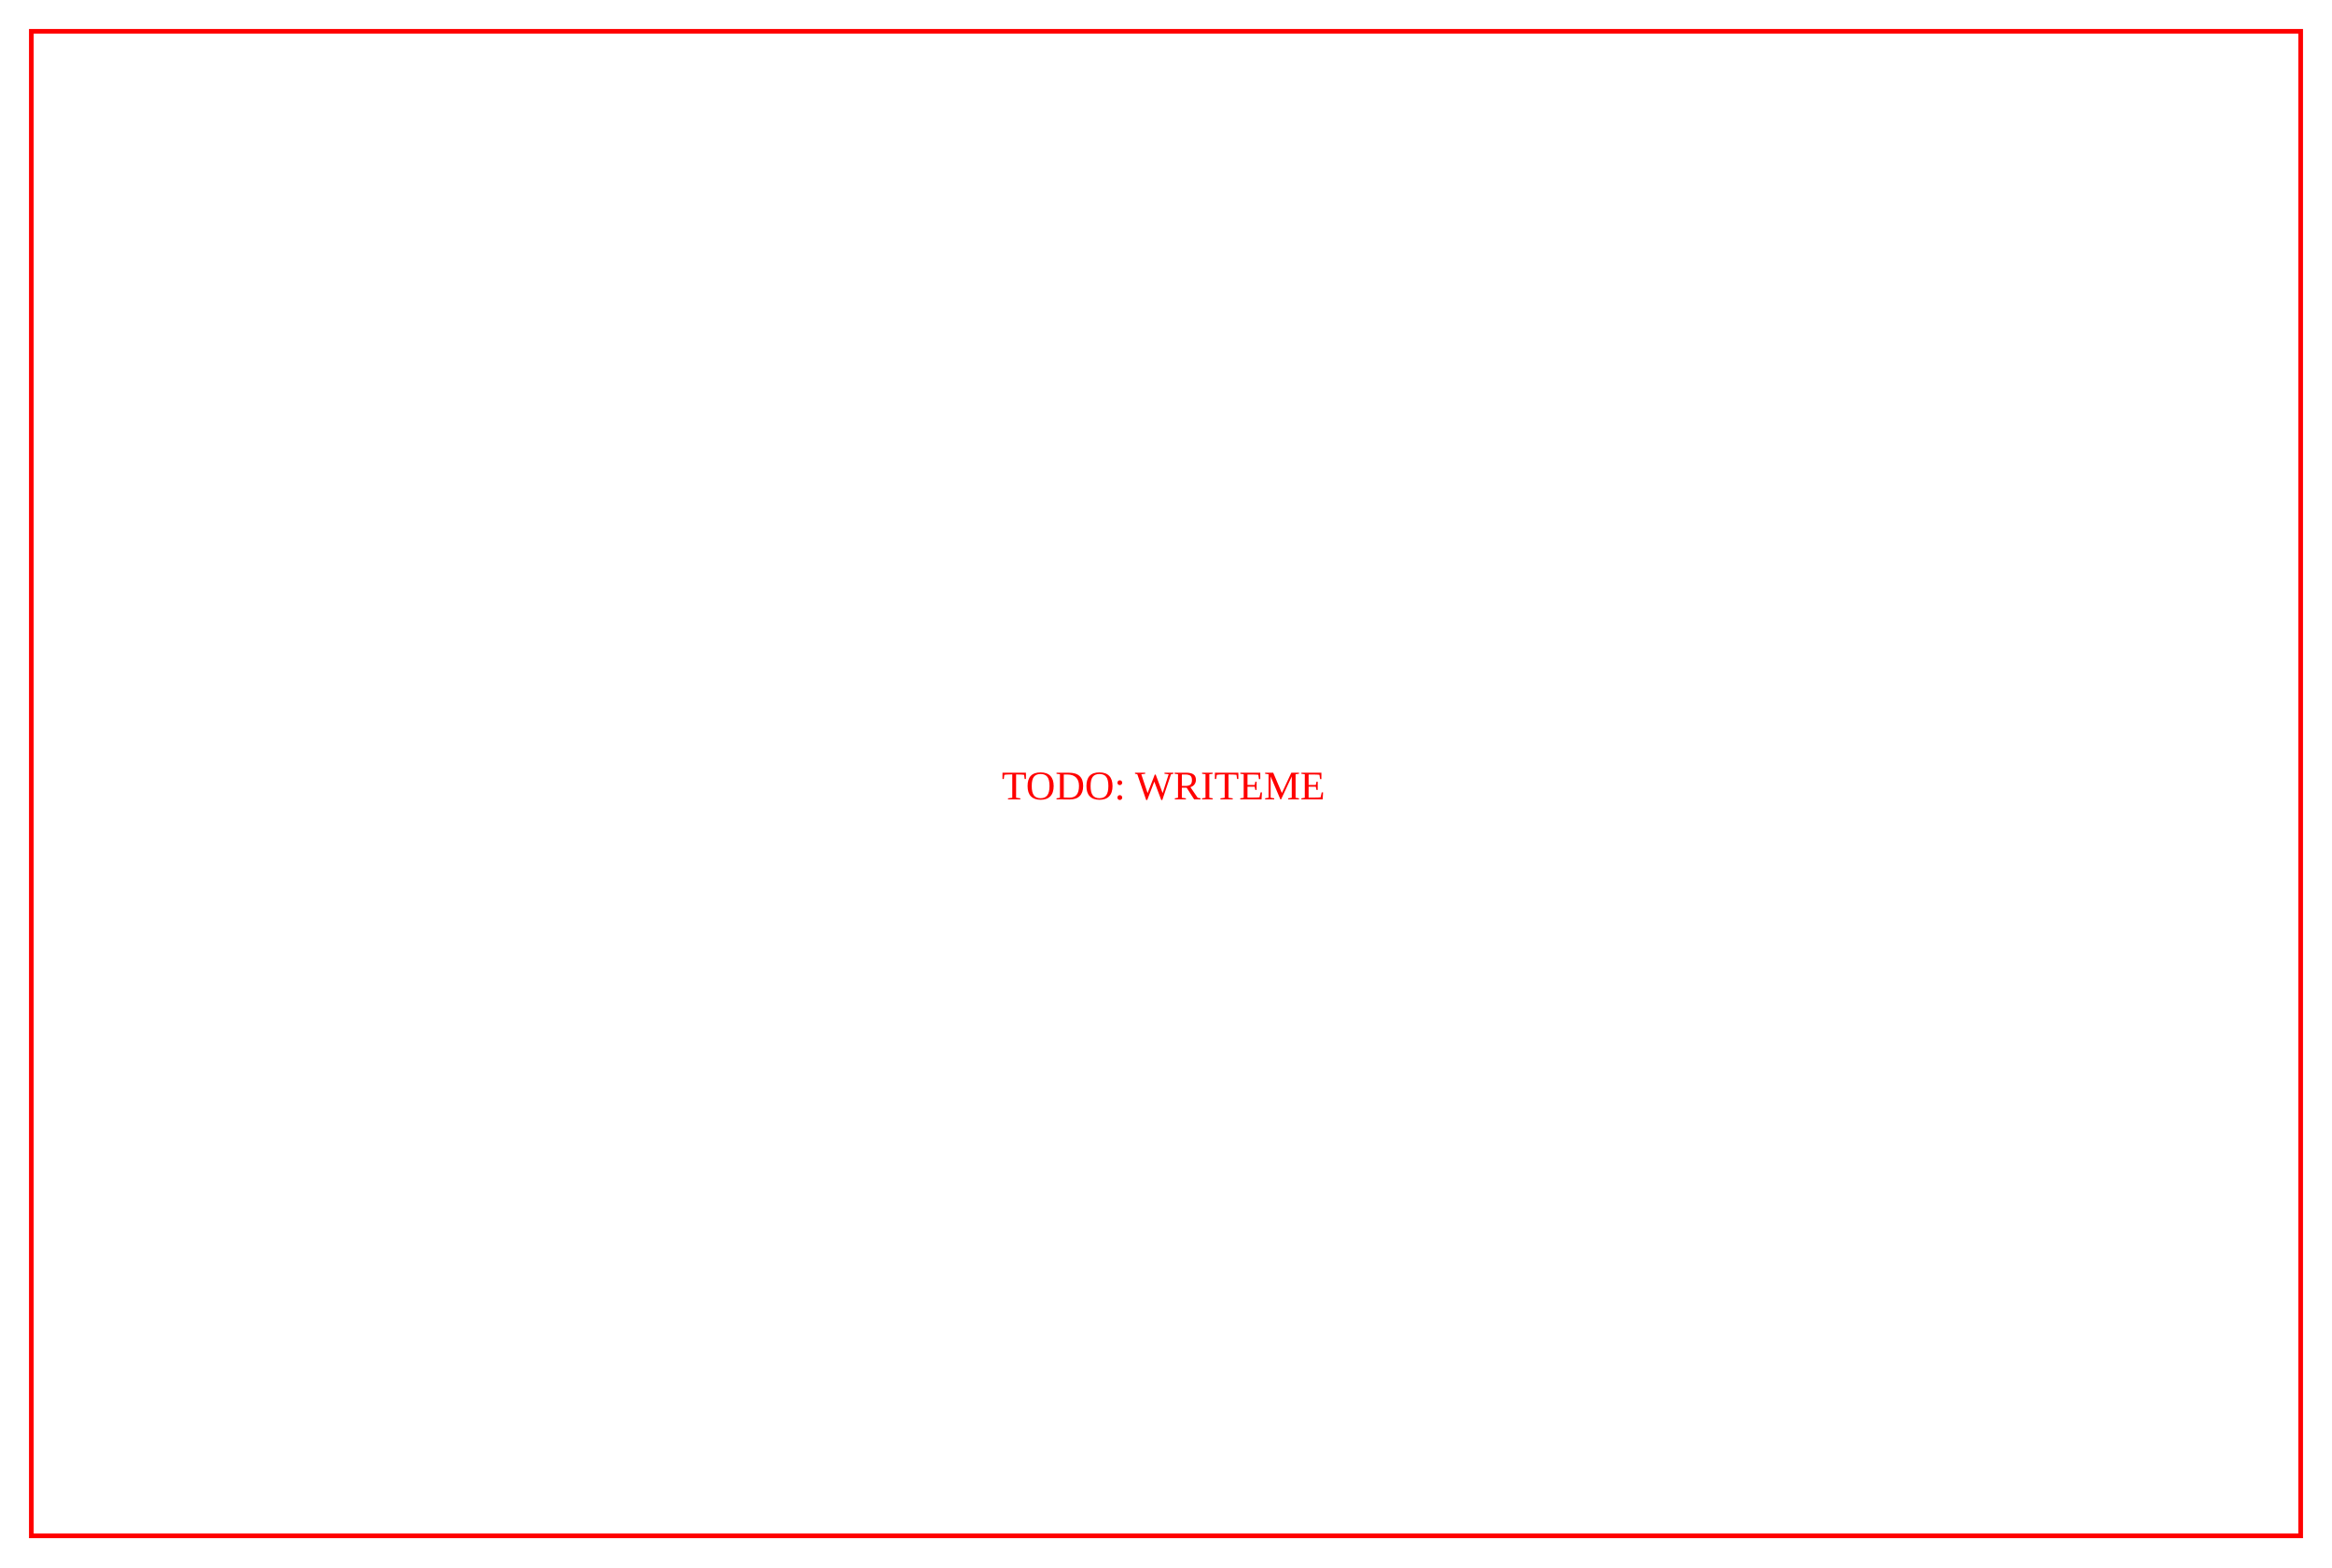
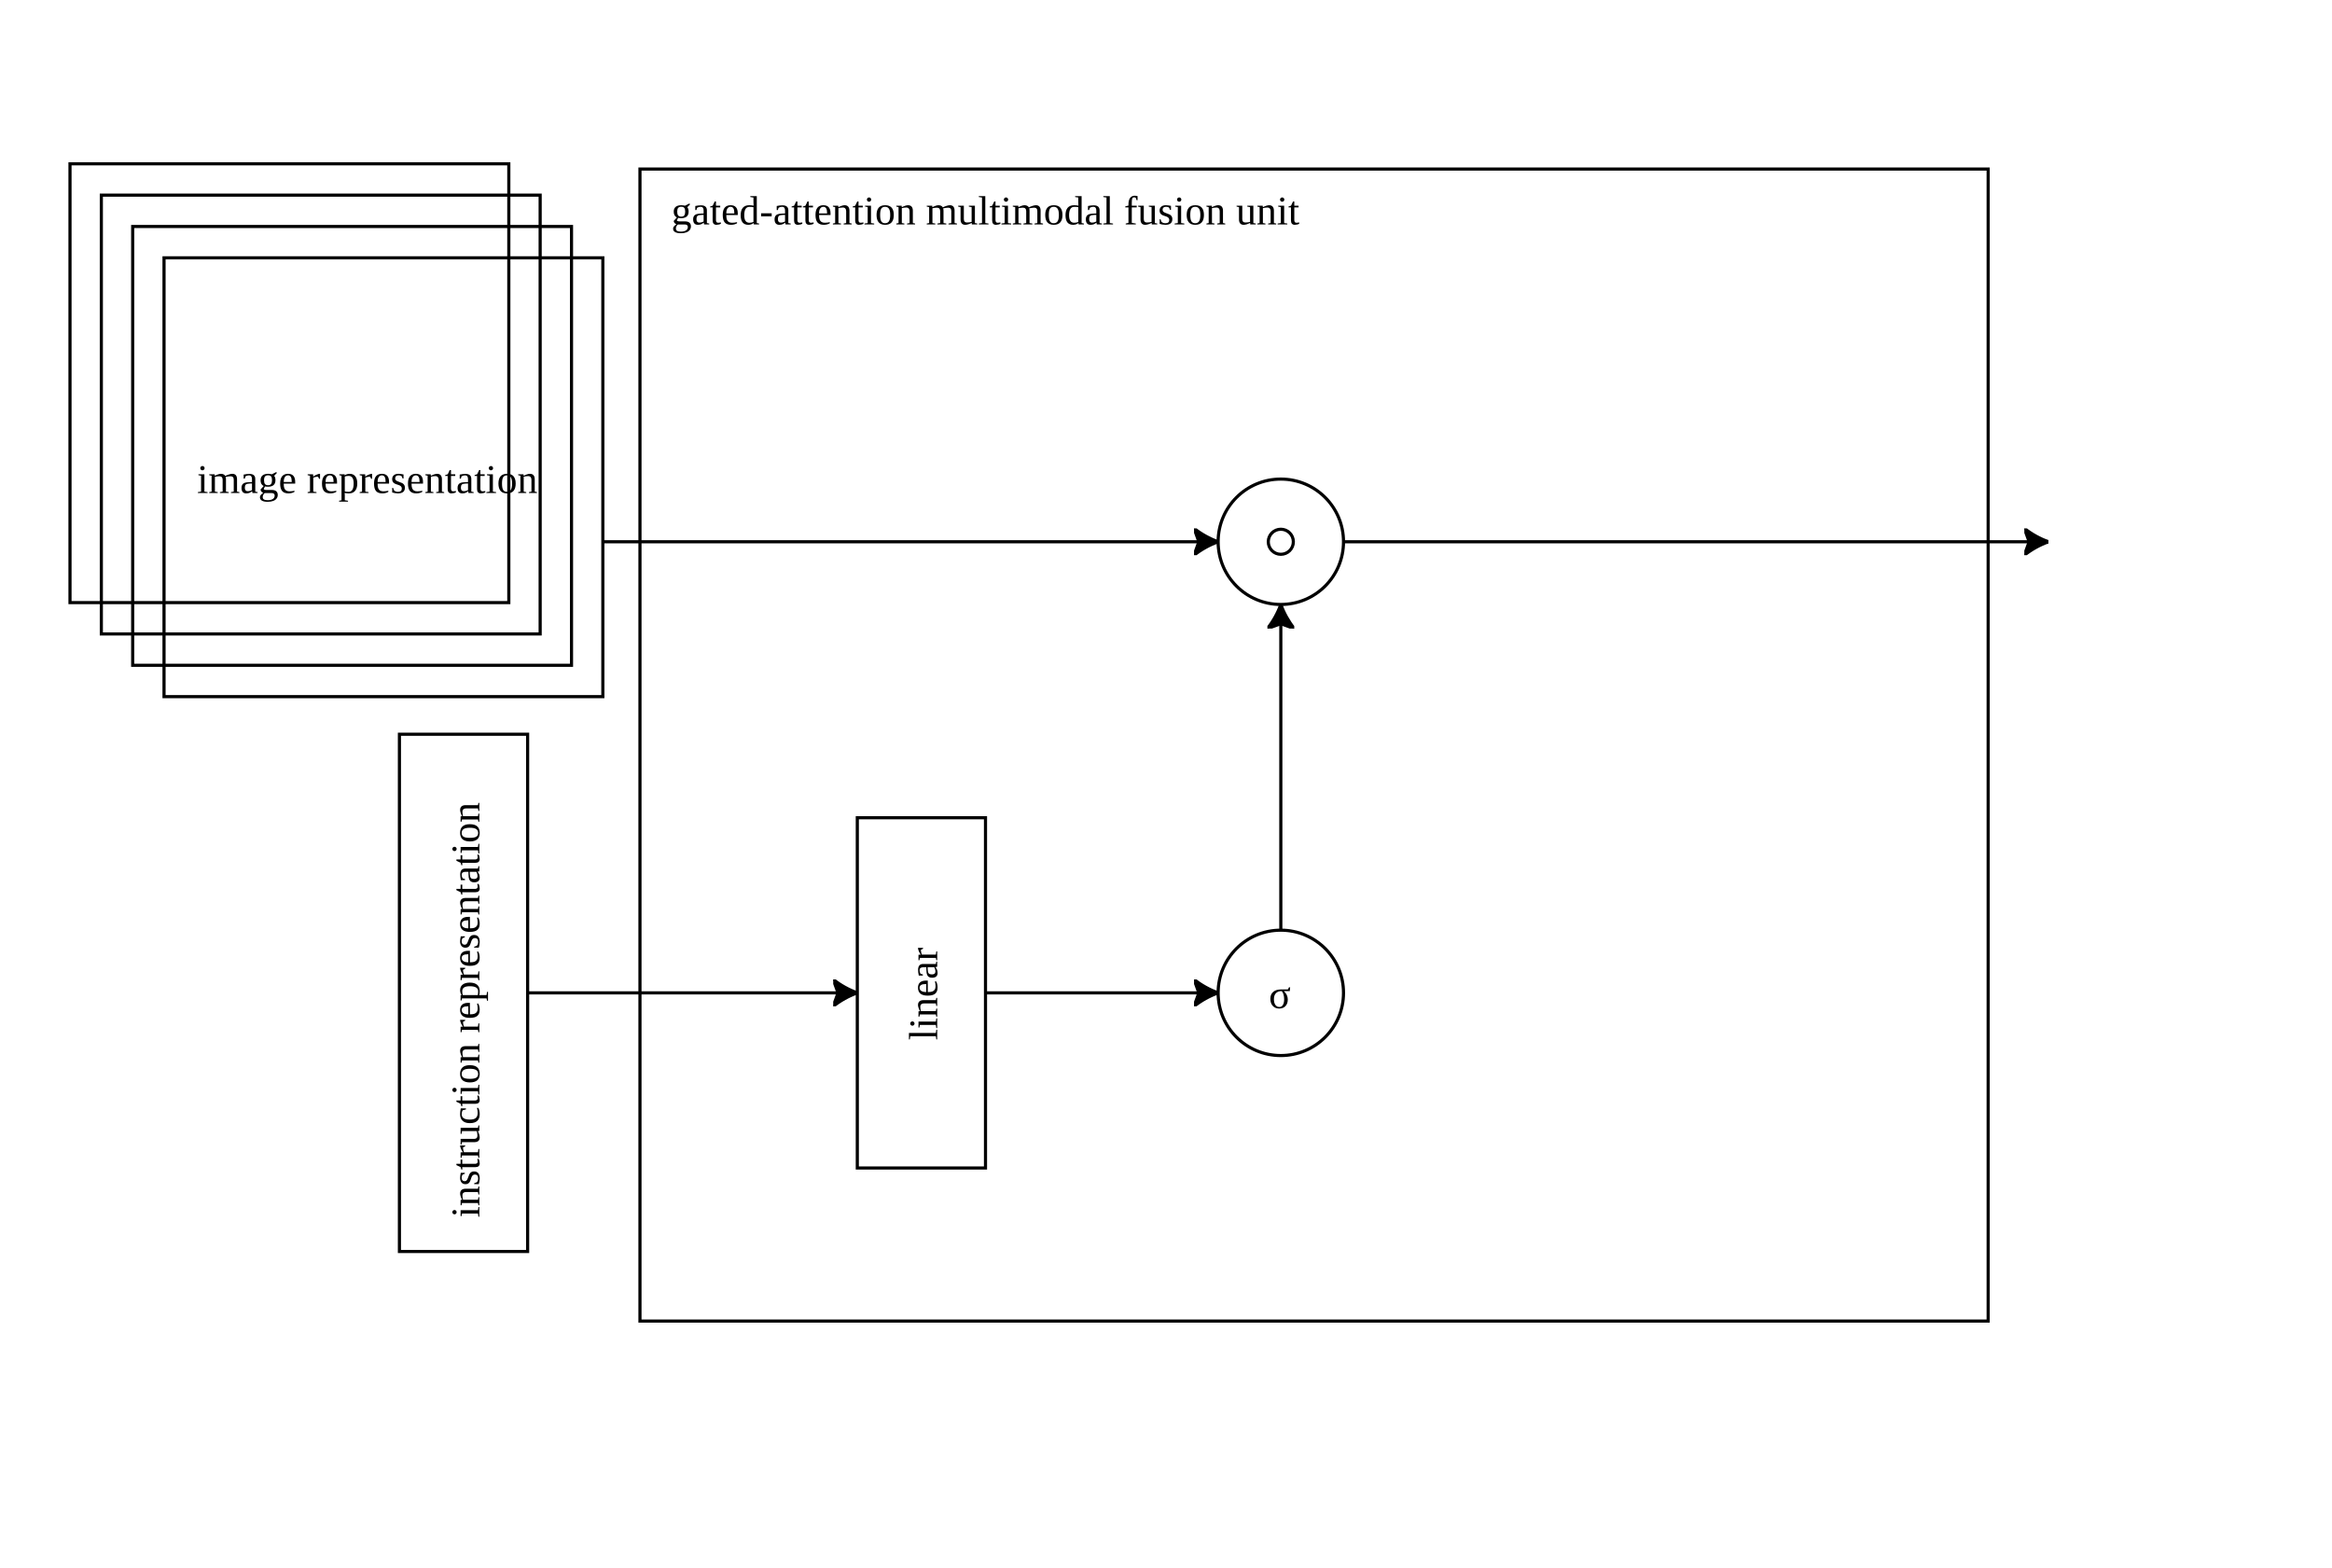
- <svg xmlns="http://www.w3.org/2000/svg" viewBox="0 0 744 500">
-   <rect x="10" y="10" width="724" height="480" style="stroke: rgb(255, 0, 0); stroke-width: 1.5; fill: none;" />
-   <text x="319.596" y="255.041" class="figure-text" style="fill: rgb(255, 0, 0); font-size: 13px; white-space: pre;">TODO: WRITEME</text>
+ <svg xmlns="http://www.w3.org/2000/svg" xmlns:xlink="http://www.w3.org/1999/xlink" viewBox="0 0 744 500">
+   <defs>
+     <symbol id="arrow-right" viewBox="0 0 7.69 8.56">
+       <path style="stroke: rgb(0, 0, 0);" d="M 7.69 4.28 C 4.911 5.279 2.314 6.725 0 8.56 L 1.55 4.28 L 0 0 C 2.314 1.835 4.911 3.28 7.69 4.28 Z" class="figure-path" />
+     </symbol>
+     <symbol id="arrow-down" viewBox="0 0 8.56 7.69">
+       <path style="stroke: rgb(0, 0, 0);" d="M 4.28 7.69 a 27.2 27.2 0 0 0 -4.28 -7.69 l 4.28 1.55 4.28 -1.55 A 27.18 27.18 0 0 0 4.28 7.69 Z" class="figure-path" />
+     </symbol>
+     <symbol id="arrow-up" viewBox="0 0 8.56 7.69">
+       <path style="stroke: rgb(0, 0, 0);" d="M 4.28 0 a 27.2 27.2 0 0 0 4.28 7.69 L 4.28 6.14 l -4.28 1.55 A 27.17 27.17 0 0 0 4.28 0 Z" class="figure-path" />
+     </symbol>
+   </defs>
+   <g transform="matrix(1, 0, 0, 1, 59.14796, 27.6464)" class="style-transfer-network">
+     <rect x="145.025" y="26.285" width="430.127" height="367.547" style="fill: none; stroke: rgb(0, 0, 0);" class="figure-group figure-box" />
+     <text x="155.037" y="43.954" style="font-size: 13px; white-space: pre;" class="figure-text">gated-attention multimodal fusion unit</text>
+     <use width="7.69" height="8.56" transform="matrix(1, 0, 0, 1, 321.794, 140.9239)" xlink:href="#arrow-right" />
+     <use width="7.69" height="8.56" transform="matrix(1, 0, 0, 1, 586.6865, 140.9239)" xlink:href="#arrow-right" />
+     <use width="7.69" height="8.56" transform="matrix(1, 0, 0, 1, 206.6773, 284.8434)" xlink:href="#arrow-right" />
+     <use width="7.69" height="8.56" transform="matrix(1, 0, 0, 1, 321.794, 284.8434)" xlink:href="#arrow-right" />
+     <use width="8.56" height="7.69" transform="matrix(1, 0, 0, 1, 345.2044, 165.204)" xlink:href="#arrow-up" />
+     <path style="fill: none; stroke: rgb(0, 0, 0);" d="M 109.184 289.123 L 214.367 289.123" class="figure-line" />
+     <g transform="matrix(1, 0, 0, 1, -241.404, -172.6335)">
+       <rect x="204.588" y="197.247" width="140" height="140" style="fill: none; stroke: rgb(0, 0, 0);" class="figure-element figure-box" />
+       <rect x="214.588" y="207.247" width="140" height="140" style="fill: none; stroke: rgb(0, 0, 0);" class="figure-element figure-box" />
+       <rect x="224.588" y="217.247" width="140" height="140" style="fill: none; stroke: rgb(0, 0, 0);" class="figure-element figure-box" />
+       <rect x="234.588" y="227.247" width="140" height="140" style="fill: none; stroke: rgb(0, 0, 0);" class="figure-element figure-box" />
+       <text x="245.126" y="302.275" style="font-size: 13px; white-space: pre;" class="figure-text">image representation</text>
+     </g>
+     <g transform="matrix(1, 0, 0, 1, -136.302, 23.52201)">
+       <rect x="204.588" y="183.089" width="40.898" height="165.024" style="fill: none; stroke: rgb(0, 0, 0);" class="figure-element figure-box" />
+       <text x="153.606" y="135.187" style="font-size: 13px; white-space: pre;" transform="matrix(0, -1, 1, 0, 94.88856, 490.89)" class="figure-text">instruction representation</text>
+     </g>
+     <g transform="matrix(1, 0, 0, 1, 266.025, 144.6544)">
+       <ellipse style="stroke: rgb(0, 0, 0); fill: none;" cx="83.459" cy="144.469" rx="20" ry="20" class="figure-element" />
+       <text x="79.616" y="149.348" style="font-size: 13px; white-space: pre;" class="figure-text">σ</text>
+     </g>
+     <path style="fill: none; stroke: rgb(0, 0, 0);" d="M 133.184 145.204 L 329.484 145.204" class="figure-line" />
+     <path style="fill: none; stroke: rgb(0, 0, 0);" d="M 255.265 289.123 L 329.484 289.123" class="figure-line" />
+     <path style="fill: none; stroke: rgb(0, 0, 0);" d="M 369.484 145.204 L 594.377 145.204" class="figure-line" />
+     <path style="fill: none; stroke: rgb(0, 0, 0);" d="M 349.484 165.204 L 349.484 269.123" class="figure-line" />
+     <g transform="matrix(1, 0, 0, 1, 9.779283, 6.3059)">
+       <rect x="204.588" y="226.945" width="40.898" height="111.745" style="fill: none; stroke: rgb(0, 0, 0);" class="figure-element figure-box" />
+       <text x="153.606" y="135.187" style="font-size: 13px; white-space: pre;" transform="matrix(0, -1, 1, 0, 94.88856, 451.5441)" class="figure-text">linear</text>
+     </g>
+     <g transform="matrix(1, 0, 0, 1, 349.4844, 145.204)">
+       <ellipse style="stroke: rgb(0, 0, 0); fill: none;" cx="0" cy="0" rx="20" ry="20" class="figure-element" />
+       <ellipse rx="4" ry="4" style="fill: none; stroke: rgb(0, 0, 0);" class="figure-path" />
+     </g>
+   </g>
</svg>
